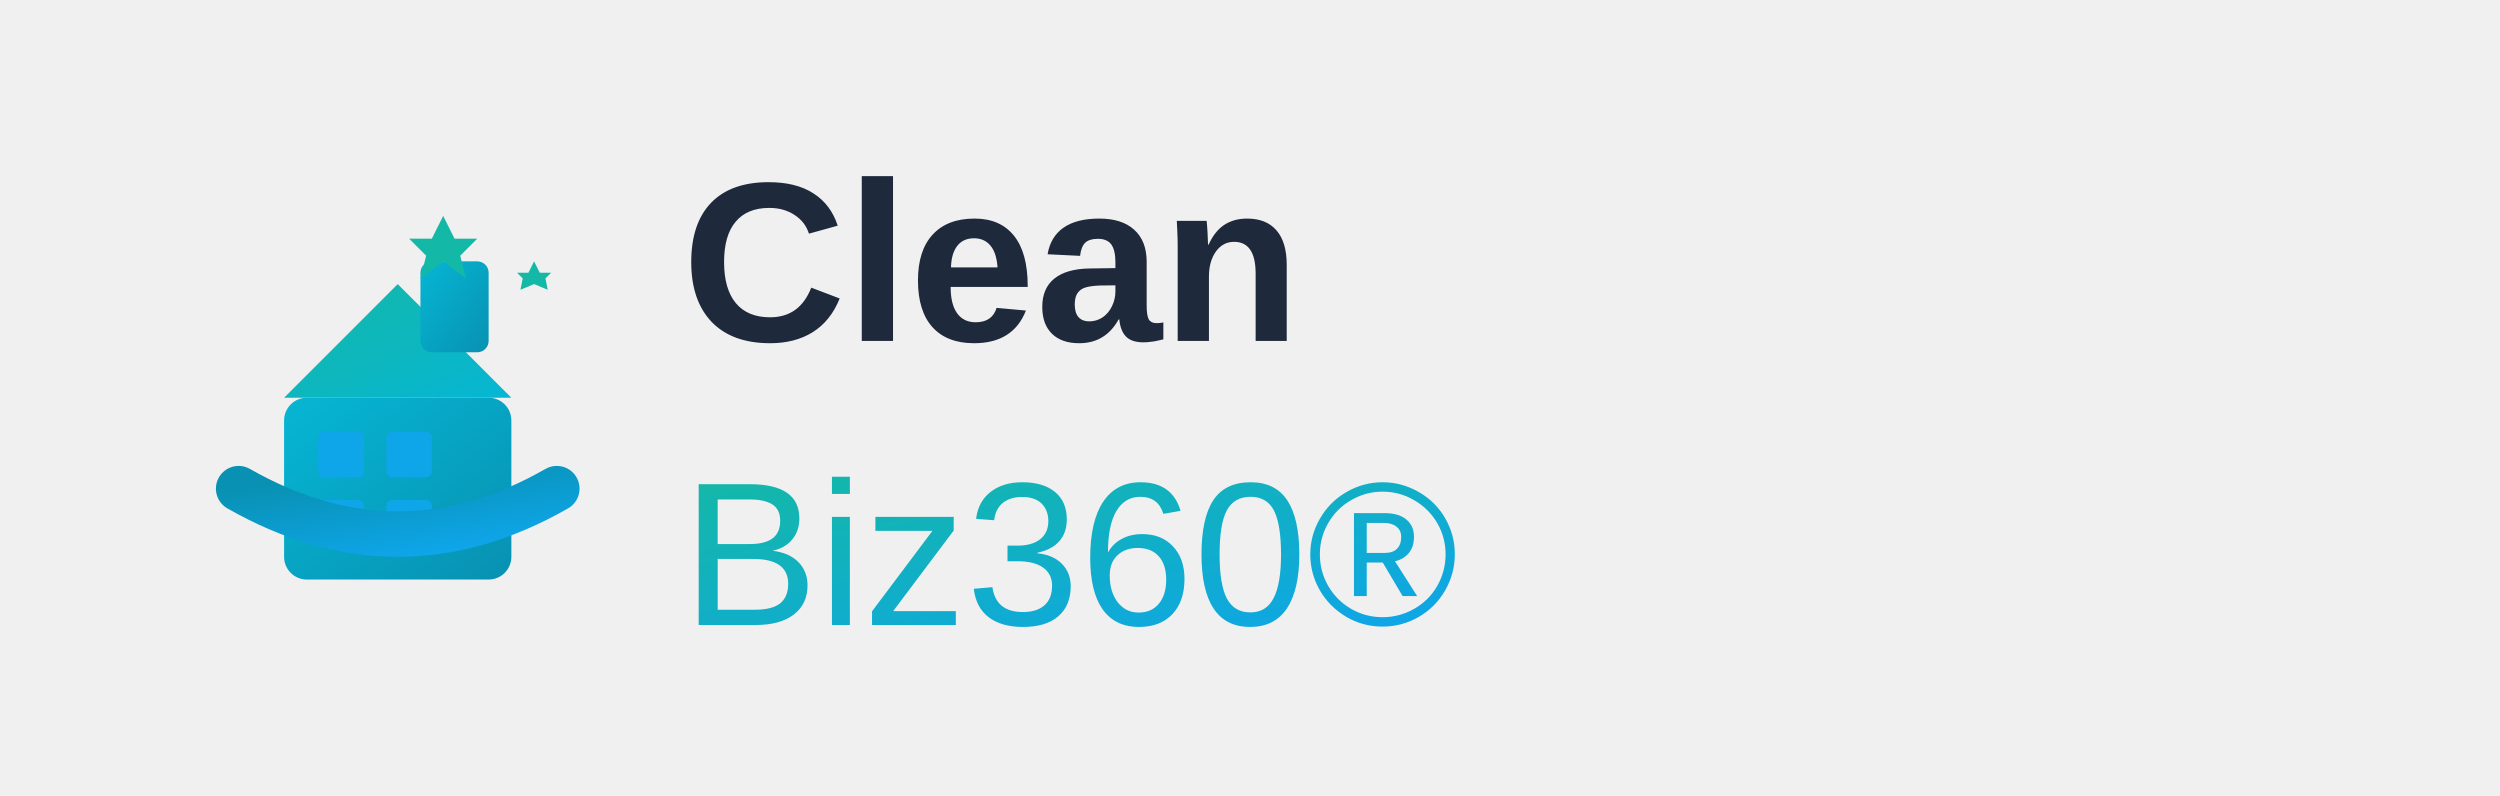
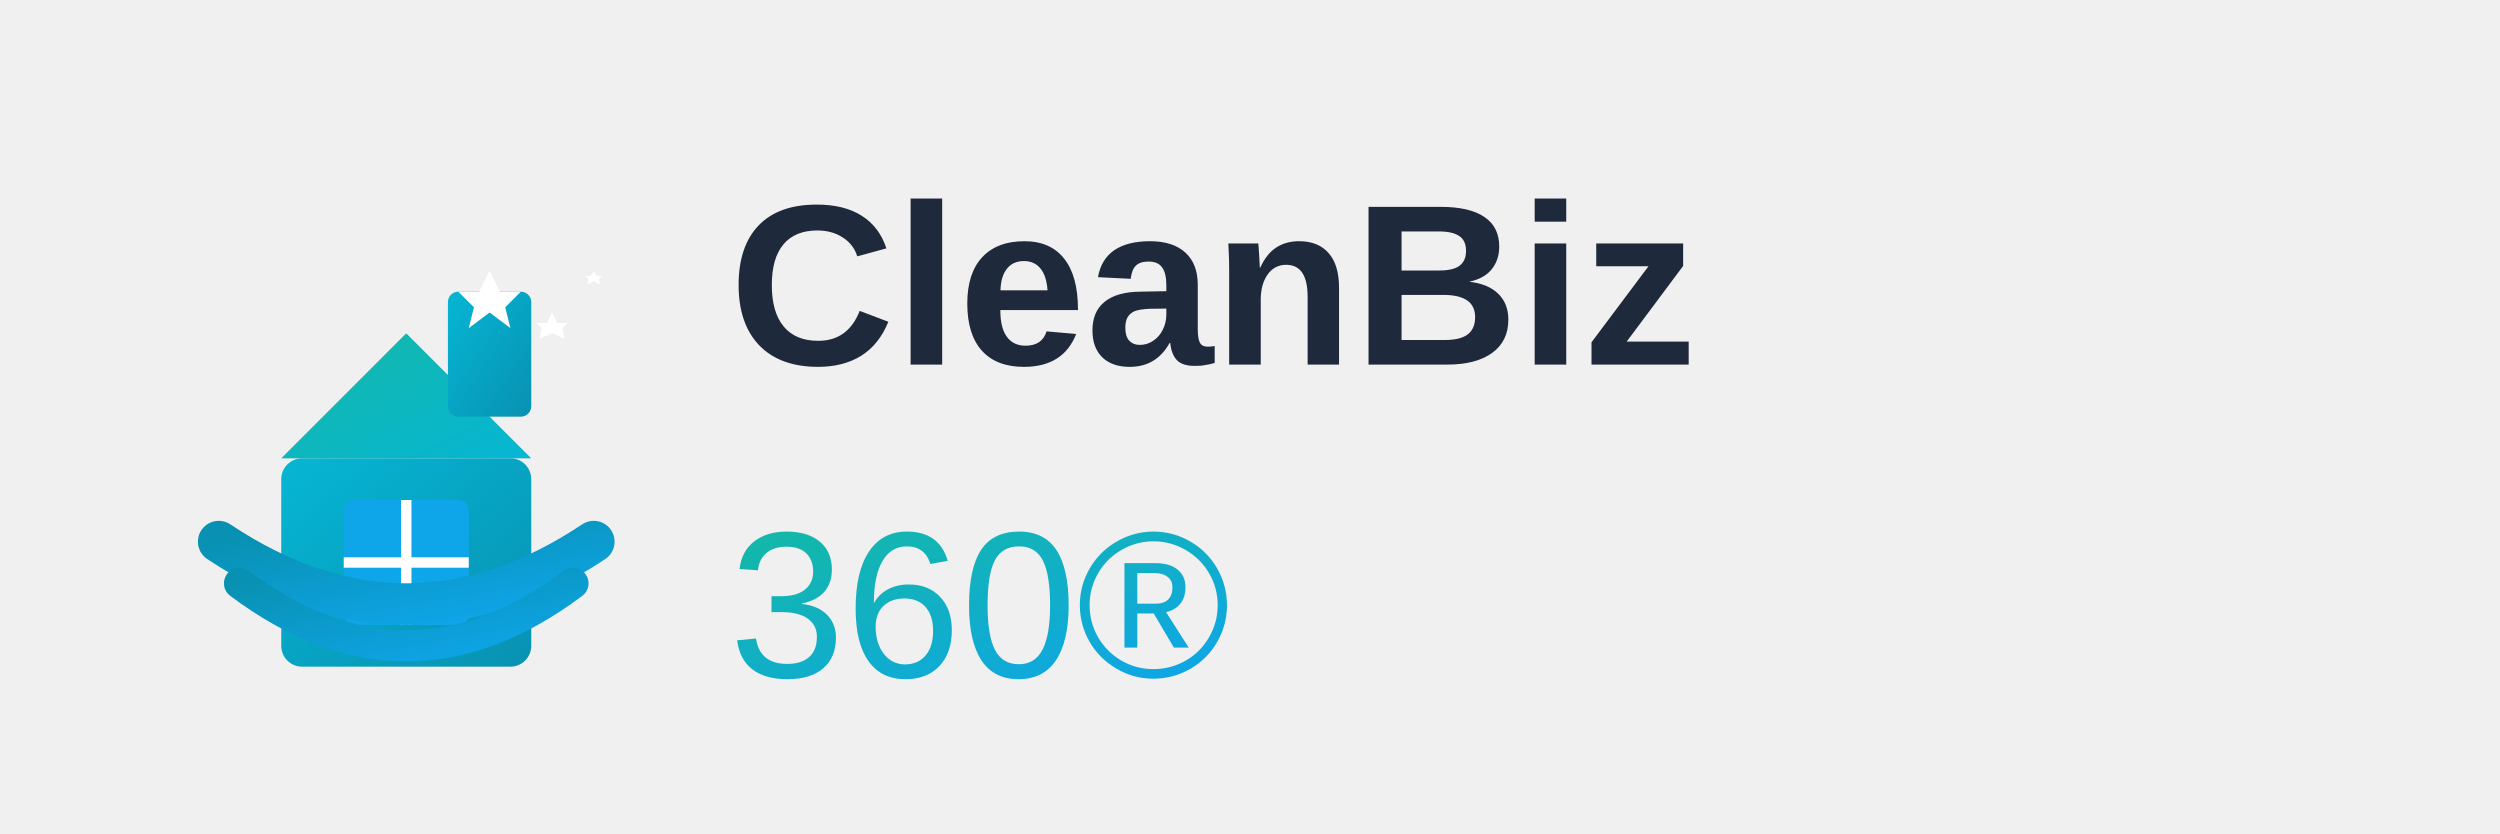
- <svg xmlns="http://www.w3.org/2000/svg" width="220" height="70" viewBox="0 0 220 70">
+ <svg xmlns="http://www.w3.org/2000/svg" width="240" height="80" viewBox="0 0 240 80">
  <defs>
    <linearGradient id="blueGradient" x1="0%" y1="0%" x2="100%" y2="100%">
      <stop offset="0%" style="stop-color:#14b8a6;stop-opacity:1" />
      <stop offset="100%" style="stop-color:#0ea5e9;stop-opacity:1" />
    </linearGradient>
    <linearGradient id="houseGradient" x1="0%" y1="0%" x2="100%" y2="100%">
      <stop offset="0%" style="stop-color:#06b6d4;stop-opacity:1" />
      <stop offset="100%" style="stop-color:#0891b2;stop-opacity:1" />
    </linearGradient>
    <linearGradient id="roofGradient" x1="0%" y1="0%" x2="100%" y2="100%">
      <stop offset="0%" style="stop-color:#14b8a6;stop-opacity:1" />
      <stop offset="100%" style="stop-color:#06b6d4;stop-opacity:1" />
    </linearGradient>
    <linearGradient id="swooshGradient" x1="0%" y1="0%" x2="100%" y2="100%">
      <stop offset="0%" style="stop-color:#0891b2;stop-opacity:1" />
      <stop offset="100%" style="stop-color:#0ea5e9;stop-opacity:1" />
    </linearGradient>
  </defs>
-   <g transform="translate(15, 15)">
-     <rect x="10" y="20" width="20" height="16" fill="url(#houseGradient)" rx="2" />
-     <polygon points="10,20 20,10 30,20" fill="url(#roofGradient)" />
-     <rect x="22" y="8" width="6" height="8" fill="url(#houseGradient)" rx="1" />
-     <rect x="13" y="23" width="4" height="4" fill="#0ea5e9" rx="0.5" />
-     <rect x="19" y="23" width="4" height="4" fill="#0ea5e9" rx="0.5" />
-     <rect x="13" y="29" width="4" height="4" fill="#0ea5e9" rx="0.5" />
-     <rect x="19" y="29" width="4" height="4" fill="#0ea5e9" rx="0.5" />
-     <path d="M 6 28 Q 20 36 34 28" stroke="url(#swooshGradient)" stroke-width="4" fill="none" stroke-linecap="round" />
-     <g fill="#14b8a6">
-       <polygon points="24,4 25,6 27,6 25.5,7.5 26,9.5 24,8 22,9.5 22.5,7.5 21,6 23,6" />
-       <polygon points="32,8 32.5,9 33.5,9 33,9.5 33.2,10.5 32,10 30.8,10.5 31,9.5 30.5,9 31.5,9" />
+   <g transform="translate(15, 20)">
+     <rect x="12" y="24" width="24" height="20" fill="url(#houseGradient)" rx="2" />
+     <polygon points="12,24 24,12 36,24" fill="url(#roofGradient)" />
+     <rect x="28" y="8" width="8" height="12" fill="url(#houseGradient)" rx="1" />
+     <rect x="18" y="28" width="12" height="12" fill="#0ea5e9" rx="1" />
+     <line x1="24" y1="28" x2="24" y2="40" stroke="white" stroke-width="1" />
+     <line x1="18" y1="34" x2="30" y2="34" stroke="white" stroke-width="1" />
+     <path d="M 6 32 Q 24 44 42 32" stroke="url(#swooshGradient)" stroke-width="4" fill="none" stroke-linecap="round" />
+     <path d="M 8 36 Q 24 48 40 36" stroke="url(#swooshGradient)" stroke-width="3" fill="none" stroke-linecap="round" />
+     <g fill="white">
+       <polygon points="32,6 33,8 35,8 33.5,9.5 34,11.5 32,10 30,11.5 30.5,9.5 29,8 31,8" />
+       <polygon points="38,10 38.5,11 39.5,11 39,11.5 39.2,12.5 38,12 36.8,12.5 37,11.5 36.5,11 37.5,11" />
+       <polygon points="42,6 42.3,6.5 42.8,6.5 42.5,6.8 42.6,7.3 42,7 41.4,7.3 41.5,6.8 41.2,6.5 41.7,6.5" />
    </g>
  </g>
-   <text x="60" y="30" font-family="Arial, sans-serif" font-size="20" font-weight="bold" fill="#1e293b">Clean</text>
-   <text x="60" y="55" font-family="Arial, sans-serif" font-size="18" font-weight="normal" fill="url(#blueGradient)">Biz360®</text>
+   <text x="70" y="35" font-family="Arial, sans-serif" font-size="22" font-weight="bold" fill="#1e293b">CleanBiz</text>
+   <text x="70" y="65" font-family="Arial, sans-serif" font-size="20" font-weight="normal" fill="url(#blueGradient)">360®</text>
</svg>
